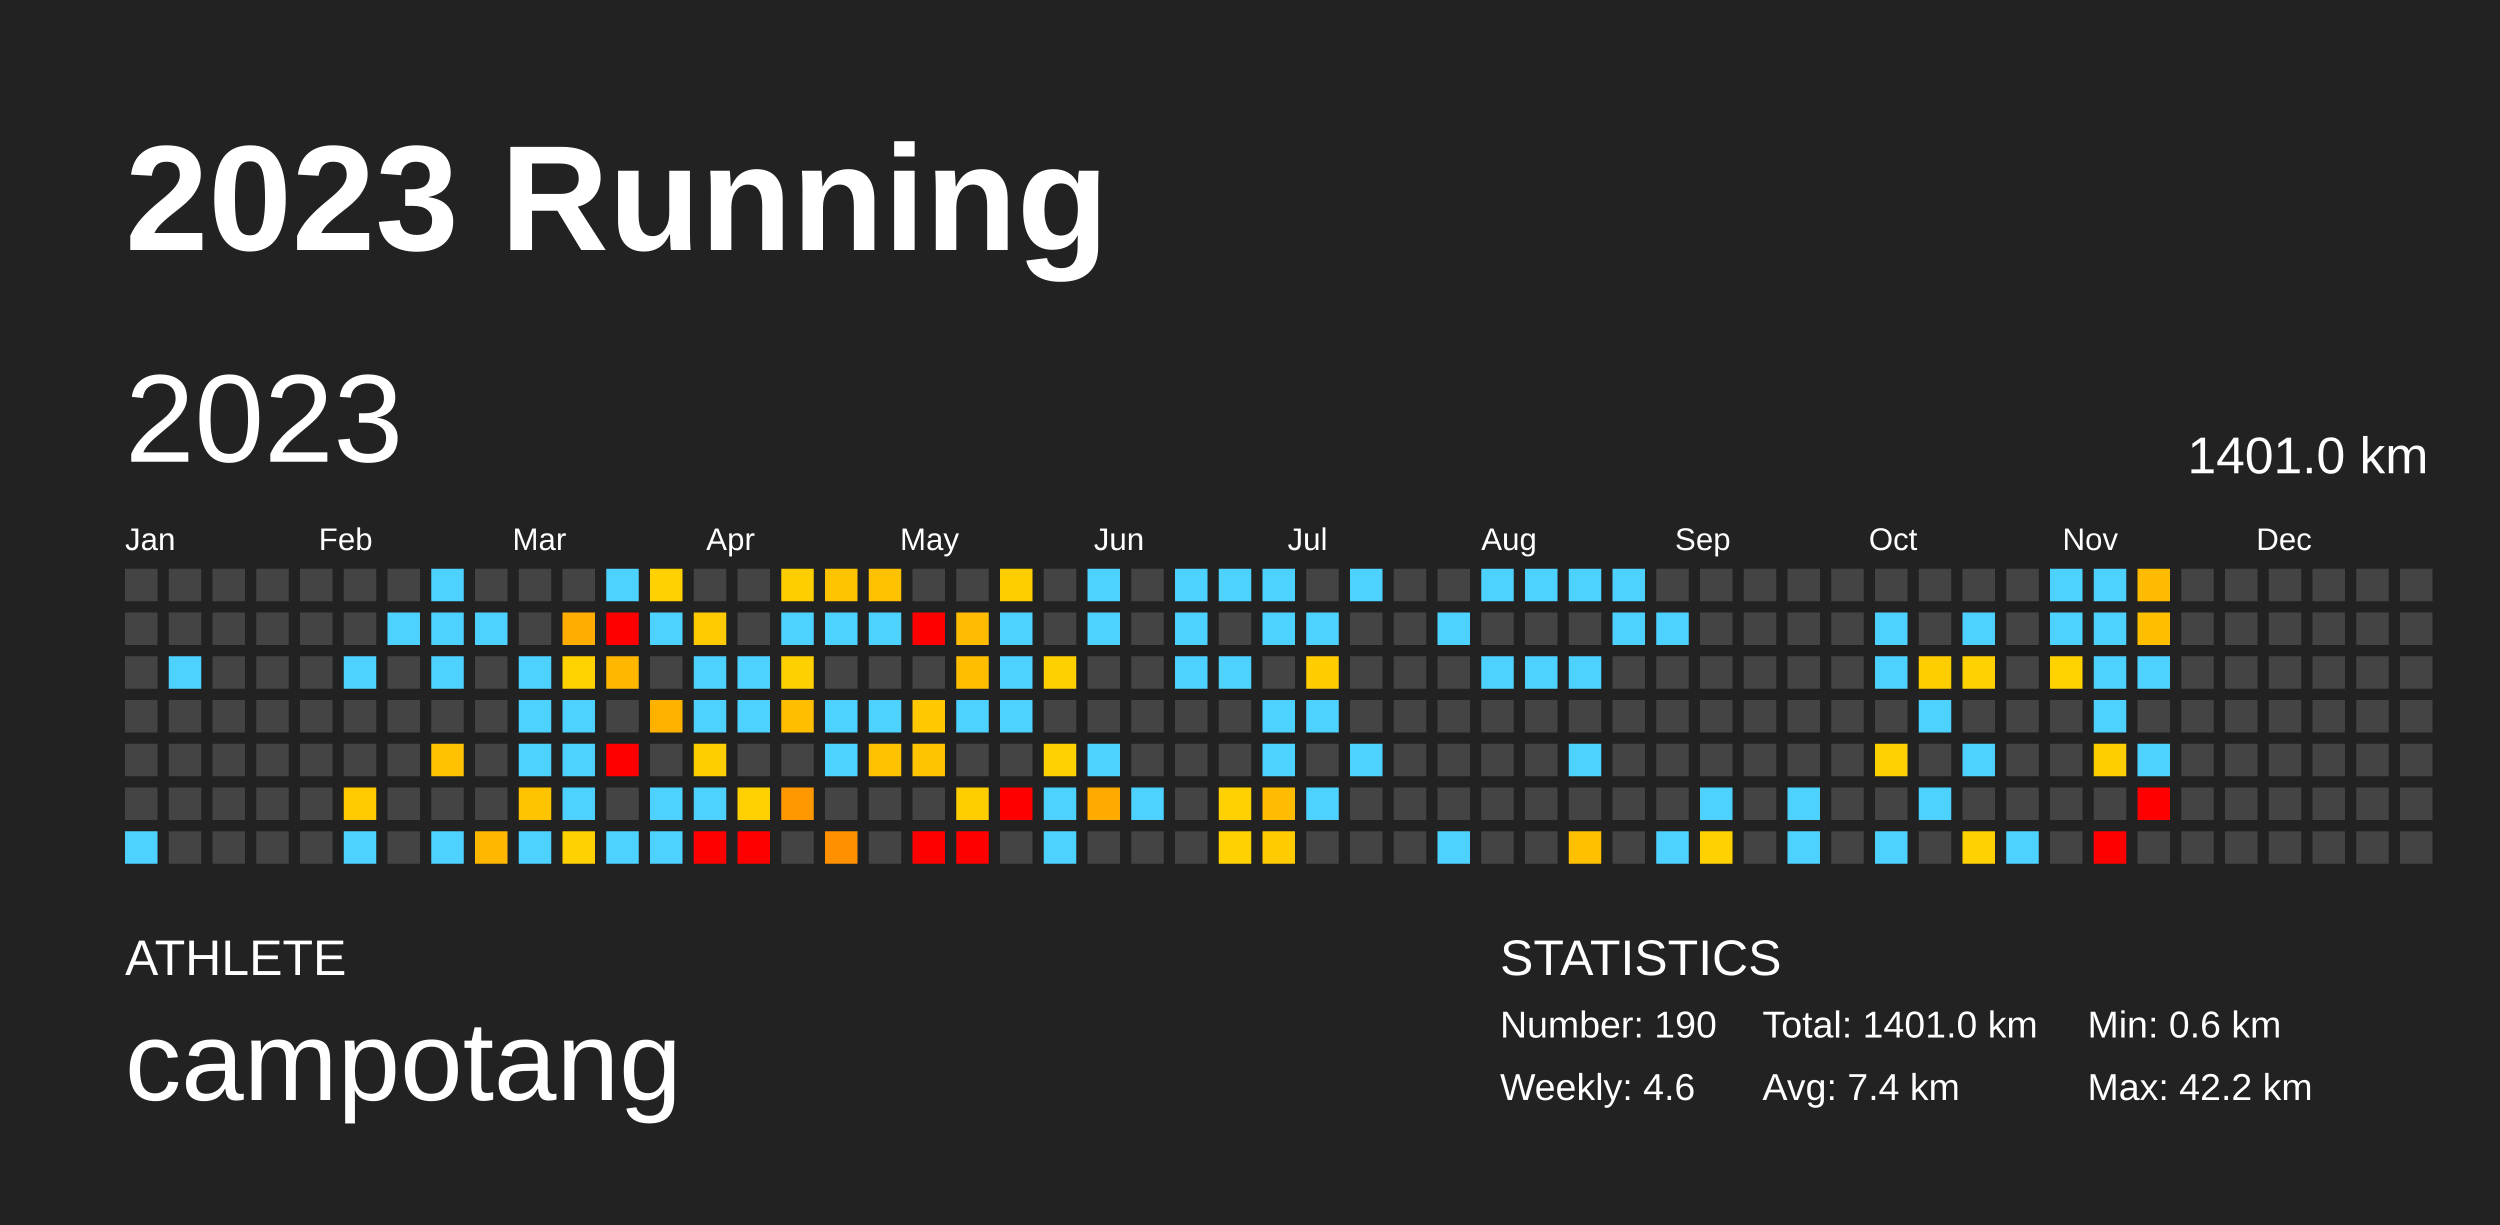
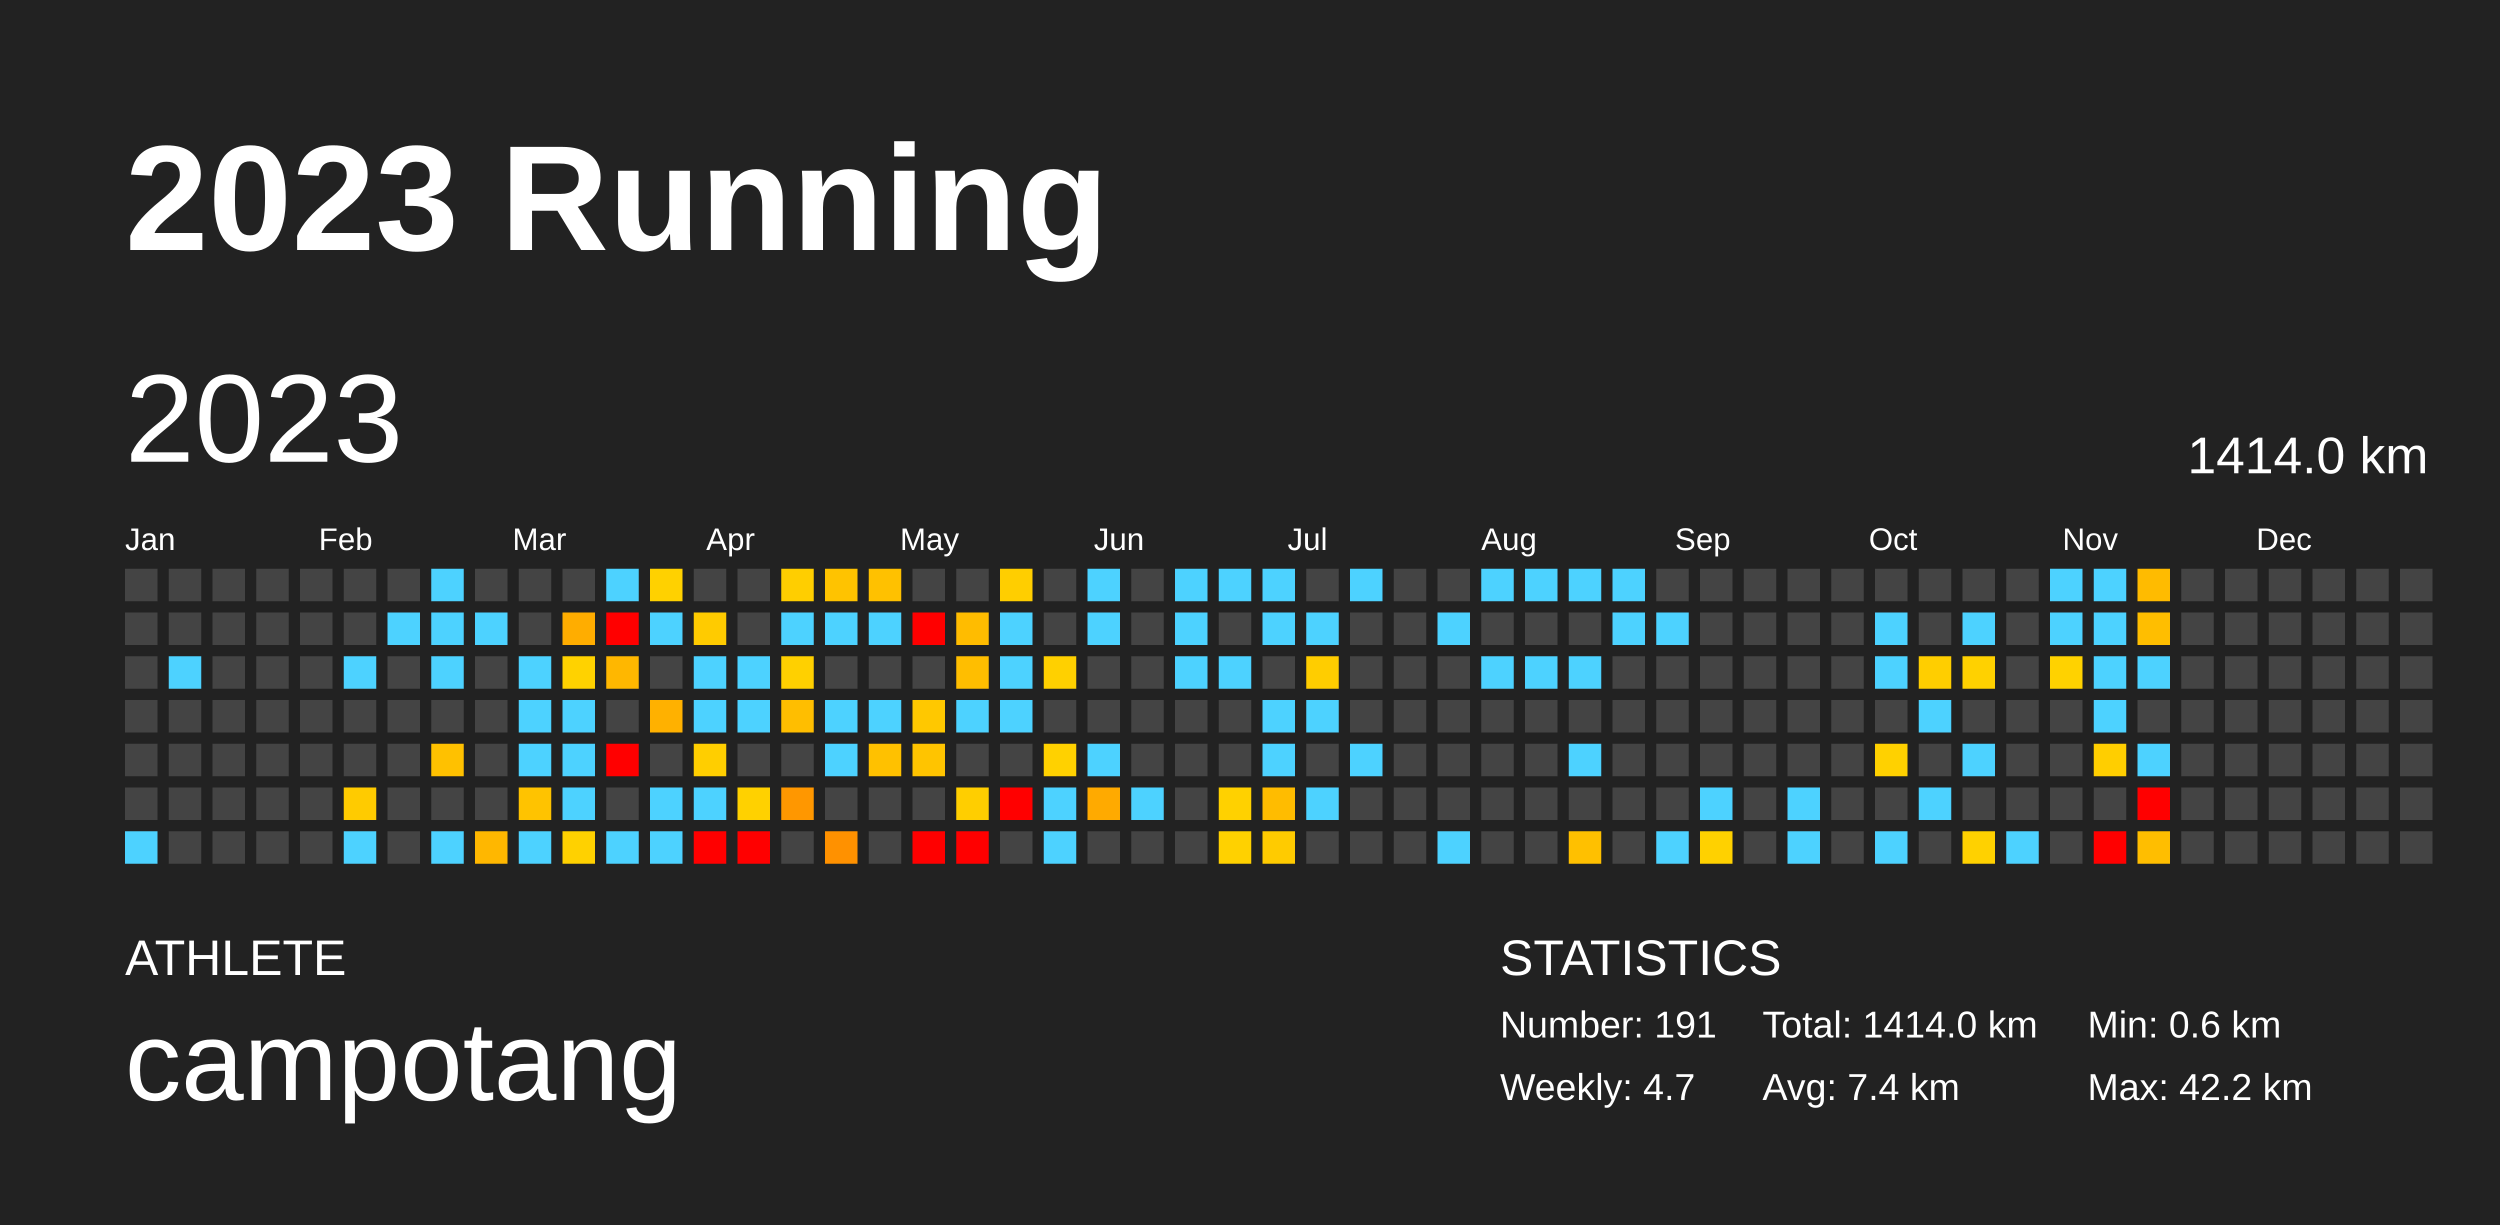
<svg xmlns="http://www.w3.org/2000/svg" baseProfile="full" height="98mm" version="1.1" viewBox="0,0,200,98" width="200mm">
  <defs />
  <rect fill="#222222" height="98" width="200" x="0" y="0" />
  <text fill="#FFFFFF" style="font-size:12px; font-family:Arial; font-weight:bold;" x="10" y="20">2023 Running</text>
  <text fill="#FFFFFF" style="font-size:4px; font-family:Arial" x="10" y="78">ATHLETE</text>
  <text fill="#FFFFFF" style="font-size:9px; font-family:Arial" x="10" y="88">campotang</text>
  <text fill="#FFFFFF" style="font-size:4px; font-family:Arial" x="120" y="78">STATISTICS</text>
-   <text fill="#FFFFFF" style="font-size:3px; font-family:Arial" x="120" y="83">Number: 190</text>
-   <text fill="#FFFFFF" style="font-size:3px; font-family:Arial" x="120" y="88">Weekly: 4.6</text>
-   <text fill="#FFFFFF" style="font-size:3px; font-family:Arial" x="141" y="83">Total: 1401.0 km</text>
+   <text fill="#FFFFFF" style="font-size:3px; font-family:Arial" x="120" y="83">Number: 191</text>
+   <text fill="#FFFFFF" style="font-size:3px; font-family:Arial" x="120" y="88">Weekly: 4.7</text>
+   <text fill="#FFFFFF" style="font-size:3px; font-family:Arial" x="141" y="83">Total: 1414.0 km</text>
  <text fill="#FFFFFF" style="font-size:3px; font-family:Arial" x="141" y="88">Avg: 7.4 km</text>
  <text fill="#FFFFFF" style="font-size:3px; font-family:Arial" x="167" y="83">Min: 0.6 km</text>
  <text fill="#FFFFFF" style="font-size:3px; font-family:Arial" x="167" y="88">Max: 42.2 km</text>
  <text dominant-baseline="hanging" fill="#FFFFFF" style="font-size:10.0px; font-family:Arial;" x="10" y="30">2023</text>
-   <text dominant-baseline="hanging" fill="#FFFFFF" style="font-size:4.125px; font-family:Arial;" x="175" y="35">1401.0 km</text>
+   <text dominant-baseline="hanging" fill="#FFFFFF" style="font-size:4.125px; font-family:Arial;" x="175" y="35">1414.0 km</text>
  <text fill="#FFFFFF" style="font-size:2.5px; font-family:Arial" x="10.0" y="44">Jan</text>
  <text fill="#FFFFFF" style="font-size:2.5px; font-family:Arial" x="25.5" y="44">Feb</text>
  <text fill="#FFFFFF" style="font-size:2.5px; font-family:Arial" x="41.0" y="44">Mar</text>
  <text fill="#FFFFFF" style="font-size:2.5px; font-family:Arial" x="56.5" y="44">Apr</text>
  <text fill="#FFFFFF" style="font-size:2.5px; font-family:Arial" x="72.0" y="44">May</text>
  <text fill="#FFFFFF" style="font-size:2.5px; font-family:Arial" x="87.5" y="44">Jun</text>
  <text fill="#FFFFFF" style="font-size:2.5px; font-family:Arial" x="103.0" y="44">Jul</text>
  <text fill="#FFFFFF" style="font-size:2.5px; font-family:Arial" x="118.5" y="44">Aug</text>
  <text fill="#FFFFFF" style="font-size:2.5px; font-family:Arial" x="134.0" y="44">Sep</text>
  <text fill="#FFFFFF" style="font-size:2.5px; font-family:Arial" x="149.5" y="44">Oct</text>
  <text fill="#FFFFFF" style="font-size:2.5px; font-family:Arial" x="165.0" y="44">Nov</text>
  <text fill="#FFFFFF" style="font-size:2.5px; font-family:Arial" x="180.5" y="44">Dec</text>
  <rect fill="#444444" height="2.6" width="2.6" x="10.0" y="45.5" />
  <rect fill="#444444" height="2.6" width="2.6" x="10.0" y="49.0" />
  <rect fill="#444444" height="2.6" width="2.6" x="10.0" y="52.5" />
  <rect fill="#444444" height="2.6" width="2.6" x="10.0" y="56.0" />
  <rect fill="#444444" height="2.6" width="2.6" x="10.0" y="59.5" />
  <rect fill="#444444" height="2.6" width="2.6" x="10.0" y="63.0" />
  <rect fill="#4dd2ff" height="2.6" width="2.6" x="10.0" y="66.5" />
  <rect fill="#444444" height="2.6" width="2.6" x="13.5" y="45.5" />
  <rect fill="#444444" height="2.6" width="2.6" x="13.5" y="49.0" />
  <rect fill="#4dd2ff" height="2.6" width="2.6" x="13.5" y="52.5" />
  <rect fill="#444444" height="2.6" width="2.6" x="13.5" y="56.0" />
  <rect fill="#444444" height="2.6" width="2.6" x="13.5" y="59.5" />
  <rect fill="#444444" height="2.6" width="2.6" x="13.5" y="63.0" />
  <rect fill="#444444" height="2.6" width="2.6" x="13.5" y="66.5" />
  <rect fill="#444444" height="2.6" width="2.6" x="17.0" y="45.5" />
  <rect fill="#444444" height="2.6" width="2.6" x="17.0" y="49.0" />
  <rect fill="#444444" height="2.6" width="2.6" x="17.0" y="52.5" />
  <rect fill="#444444" height="2.6" width="2.6" x="17.0" y="56.0" />
  <rect fill="#444444" height="2.6" width="2.6" x="17.0" y="59.5" />
  <rect fill="#444444" height="2.6" width="2.6" x="17.0" y="63.0" />
  <rect fill="#444444" height="2.6" width="2.6" x="17.0" y="66.5" />
  <rect fill="#444444" height="2.6" width="2.6" x="20.5" y="45.5" />
  <rect fill="#444444" height="2.6" width="2.6" x="20.5" y="49.0" />
  <rect fill="#444444" height="2.6" width="2.6" x="20.5" y="52.5" />
  <rect fill="#444444" height="2.6" width="2.6" x="20.5" y="56.0" />
  <rect fill="#444444" height="2.6" width="2.6" x="20.5" y="59.5" />
  <rect fill="#444444" height="2.6" width="2.6" x="20.5" y="63.0" />
  <rect fill="#444444" height="2.6" width="2.6" x="20.5" y="66.5" />
  <rect fill="#444444" height="2.6" width="2.6" x="24.0" y="45.5" />
  <rect fill="#444444" height="2.6" width="2.6" x="24.0" y="49.0" />
  <rect fill="#444444" height="2.6" width="2.6" x="24.0" y="52.5" />
  <rect fill="#444444" height="2.6" width="2.6" x="24.0" y="56.0" />
  <rect fill="#444444" height="2.6" width="2.6" x="24.0" y="59.5" />
  <rect fill="#444444" height="2.6" width="2.6" x="24.0" y="63.0" />
  <rect fill="#444444" height="2.6" width="2.6" x="24.0" y="66.5" />
  <rect fill="#444444" height="2.6" width="2.6" x="27.5" y="45.5" />
  <rect fill="#444444" height="2.6" width="2.6" x="27.5" y="49.0" />
  <rect fill="#4dd2ff" height="2.6" width="2.6" x="27.5" y="52.5" />
  <rect fill="#444444" height="2.6" width="2.6" x="27.5" y="56.0" />
  <rect fill="#444444" height="2.6" width="2.6" x="27.5" y="59.5" />
  <rect fill="#ffcb00" height="2.6" width="2.6" x="27.5" y="63.0" />
  <rect fill="#4dd2ff" height="2.6" width="2.6" x="27.5" y="66.5" />
  <rect fill="#444444" height="2.6" width="2.6" x="31.0" y="45.5" />
  <rect fill="#4dd2ff" height="2.6" width="2.6" x="31.0" y="49.0" />
  <rect fill="#444444" height="2.6" width="2.6" x="31.0" y="52.5" />
  <rect fill="#444444" height="2.6" width="2.6" x="31.0" y="56.0" />
  <rect fill="#444444" height="2.6" width="2.6" x="31.0" y="59.5" />
  <rect fill="#444444" height="2.6" width="2.6" x="31.0" y="63.0" />
  <rect fill="#444444" height="2.6" width="2.6" x="31.0" y="66.5" />
  <rect fill="#4dd2ff" height="2.6" width="2.6" x="34.5" y="45.5" />
  <rect fill="#4dd2ff" height="2.6" width="2.6" x="34.5" y="49.0" />
  <rect fill="#4dd2ff" height="2.6" width="2.6" x="34.5" y="52.5" />
  <rect fill="#444444" height="2.6" width="2.6" x="34.5" y="56.0" />
  <rect fill="#ffc100" height="2.6" width="2.6" x="34.5" y="59.5" />
  <rect fill="#444444" height="2.6" width="2.6" x="34.5" y="63.0" />
  <rect fill="#4dd2ff" height="2.6" width="2.6" x="34.5" y="66.5" />
  <rect fill="#444444" height="2.6" width="2.6" x="38.0" y="45.5" />
  <rect fill="#4dd2ff" height="2.6" width="2.6" x="38.0" y="49.0" />
  <rect fill="#444444" height="2.6" width="2.6" x="38.0" y="52.5" />
  <rect fill="#444444" height="2.6" width="2.6" x="38.0" y="56.0" />
  <rect fill="#444444" height="2.6" width="2.6" x="38.0" y="59.5" />
  <rect fill="#444444" height="2.6" width="2.6" x="38.0" y="63.0" />
  <rect fill="#ffb700" height="2.6" width="2.6" x="38.0" y="66.5" />
  <rect fill="#444444" height="2.6" width="2.6" x="41.5" y="45.5" />
  <rect fill="#444444" height="2.6" width="2.6" x="41.5" y="49.0" />
  <rect fill="#4dd2ff" height="2.6" width="2.6" x="41.5" y="52.5" />
  <rect fill="#4dd2ff" height="2.6" width="2.6" x="41.5" y="56.0" />
  <rect fill="#4dd2ff" height="2.6" width="2.6" x="41.5" y="59.5" />
  <rect fill="#ffc300" height="2.6" width="2.6" x="41.5" y="63.0" />
  <rect fill="#4dd2ff" height="2.6" width="2.6" x="41.5" y="66.5" />
  <rect fill="#444444" height="2.6" width="2.6" x="45.0" y="45.5" />
  <rect fill="#ffad00" height="2.6" width="2.6" x="45.0" y="49.0" />
  <rect fill="#ffd200" height="2.6" width="2.6" x="45.0" y="52.5" />
  <rect fill="#4dd2ff" height="2.6" width="2.6" x="45.0" y="56.0" />
  <rect fill="#4dd2ff" height="2.6" width="2.6" x="45.0" y="59.5" />
  <rect fill="#4dd2ff" height="2.6" width="2.6" x="45.0" y="63.0" />
  <rect fill="#ffd100" height="2.6" width="2.6" x="45.0" y="66.5" />
  <rect fill="#4dd2ff" height="2.6" width="2.6" x="48.5" y="45.5" />
  <rect fill="red" height="2.6" width="2.6" x="48.5" y="49.0" />
  <rect fill="#ffb700" height="2.6" width="2.6" x="48.5" y="52.5" />
  <rect fill="#444444" height="2.6" width="2.6" x="48.5" y="56.0" />
  <rect fill="red" height="2.6" width="2.6" x="48.5" y="59.5" />
  <rect fill="#444444" height="2.6" width="2.6" x="48.5" y="63.0" />
  <rect fill="#4dd2ff" height="2.6" width="2.6" x="48.5" y="66.5" />
  <rect fill="#ffd100" height="2.6" width="2.6" x="52.0" y="45.5" />
  <rect fill="#4dd2ff" height="2.6" width="2.6" x="52.0" y="49.0" />
  <rect fill="#444444" height="2.6" width="2.6" x="52.0" y="52.5" />
  <rect fill="#ffb100" height="2.6" width="2.6" x="52.0" y="56.0" />
  <rect fill="#444444" height="2.6" width="2.6" x="52.0" y="59.5" />
  <rect fill="#4dd2ff" height="2.6" width="2.6" x="52.0" y="63.0" />
  <rect fill="#4dd2ff" height="2.6" width="2.6" x="52.0" y="66.5" />
  <rect fill="#444444" height="2.6" width="2.6" x="55.5" y="45.5" />
  <rect fill="#ffcb00" height="2.6" width="2.6" x="55.5" y="49.0" />
  <rect fill="#4dd2ff" height="2.6" width="2.6" x="55.5" y="52.5" />
  <rect fill="#4dd2ff" height="2.6" width="2.6" x="55.5" y="56.0" />
  <rect fill="#ffce00" height="2.6" width="2.6" x="55.5" y="59.5" />
  <rect fill="#4dd2ff" height="2.6" width="2.6" x="55.5" y="63.0" />
  <rect fill="red" height="2.6" width="2.6" x="55.5" y="66.5" />
  <rect fill="#444444" height="2.6" width="2.6" x="59.0" y="45.5" />
  <rect fill="#444444" height="2.6" width="2.6" x="59.0" y="49.0" />
  <rect fill="#4dd2ff" height="2.6" width="2.6" x="59.0" y="52.5" />
  <rect fill="#4dd2ff" height="2.6" width="2.6" x="59.0" y="56.0" />
  <rect fill="#444444" height="2.6" width="2.6" x="59.0" y="59.5" />
  <rect fill="#ffd100" height="2.6" width="2.6" x="59.0" y="63.0" />
  <rect fill="red" height="2.6" width="2.6" x="59.0" y="66.5" />
  <rect fill="#ffce00" height="2.6" width="2.6" x="62.5" y="45.5" />
  <rect fill="#4dd2ff" height="2.6" width="2.6" x="62.5" y="49.0" />
  <rect fill="#ffd000" height="2.6" width="2.6" x="62.5" y="52.5" />
  <rect fill="#ffbe00" height="2.6" width="2.6" x="62.5" y="56.0" />
  <rect fill="#444444" height="2.6" width="2.6" x="62.5" y="59.5" />
  <rect fill="#ff9700" height="2.6" width="2.6" x="62.5" y="63.0" />
  <rect fill="#444444" height="2.6" width="2.6" x="62.5" y="66.5" />
  <rect fill="#ffc300" height="2.6" width="2.6" x="66.0" y="45.5" />
  <rect fill="#4dd2ff" height="2.6" width="2.6" x="66.0" y="49.0" />
  <rect fill="#444444" height="2.6" width="2.6" x="66.0" y="52.5" />
  <rect fill="#4dd2ff" height="2.6" width="2.6" x="66.0" y="56.0" />
  <rect fill="#4dd2ff" height="2.6" width="2.6" x="66.0" y="59.5" />
  <rect fill="#444444" height="2.6" width="2.6" x="66.0" y="63.0" />
  <rect fill="#ff9100" height="2.6" width="2.6" x="66.0" y="66.5" />
  <rect fill="#ffc100" height="2.6" width="2.6" x="69.5" y="45.5" />
  <rect fill="#4dd2ff" height="2.6" width="2.6" x="69.5" y="49.0" />
  <rect fill="#444444" height="2.6" width="2.6" x="69.5" y="52.5" />
  <rect fill="#4dd2ff" height="2.6" width="2.6" x="69.5" y="56.0" />
  <rect fill="#ffc100" height="2.6" width="2.6" x="69.5" y="59.5" />
  <rect fill="#444444" height="2.6" width="2.6" x="69.5" y="63.0" />
  <rect fill="#444444" height="2.6" width="2.6" x="69.5" y="66.5" />
  <rect fill="#444444" height="2.6" width="2.6" x="73.0" y="45.5" />
  <rect fill="red" height="2.6" width="2.6" x="73.0" y="49.0" />
  <rect fill="#444444" height="2.6" width="2.6" x="73.0" y="52.5" />
  <rect fill="#ffc800" height="2.6" width="2.6" x="73.0" y="56.0" />
  <rect fill="#ffc400" height="2.6" width="2.6" x="73.0" y="59.5" />
  <rect fill="#444444" height="2.6" width="2.6" x="73.0" y="63.0" />
  <rect fill="red" height="2.6" width="2.6" x="73.0" y="66.5" />
  <rect fill="#444444" height="2.6" width="2.6" x="76.5" y="45.5" />
  <rect fill="#ffbc00" height="2.6" width="2.6" x="76.5" y="49.0" />
  <rect fill="#ffbe00" height="2.6" width="2.6" x="76.5" y="52.5" />
  <rect fill="#4dd2ff" height="2.6" width="2.6" x="76.5" y="56.0" />
  <rect fill="#444444" height="2.6" width="2.6" x="76.5" y="59.5" />
  <rect fill="#ffce00" height="2.6" width="2.6" x="76.5" y="63.0" />
  <rect fill="red" height="2.6" width="2.6" x="76.5" y="66.5" />
  <rect fill="#ffce00" height="2.6" width="2.6" x="80.0" y="45.5" />
  <rect fill="#4dd2ff" height="2.6" width="2.6" x="80.0" y="49.0" />
  <rect fill="#4dd2ff" height="2.6" width="2.6" x="80.0" y="52.5" />
  <rect fill="#4dd2ff" height="2.6" width="2.6" x="80.0" y="56.0" />
  <rect fill="#444444" height="2.6" width="2.6" x="80.0" y="59.5" />
  <rect fill="red" height="2.6" width="2.6" x="80.0" y="63.0" />
  <rect fill="#444444" height="2.6" width="2.6" x="80.0" y="66.5" />
  <rect fill="#444444" height="2.6" width="2.6" x="83.5" y="45.5" />
  <rect fill="#444444" height="2.6" width="2.6" x="83.5" y="49.0" />
  <rect fill="#ffd000" height="2.6" width="2.6" x="83.5" y="52.5" />
  <rect fill="#444444" height="2.6" width="2.6" x="83.5" y="56.0" />
  <rect fill="#ffd100" height="2.6" width="2.6" x="83.5" y="59.5" />
  <rect fill="#4dd2ff" height="2.6" width="2.6" x="83.5" y="63.0" />
  <rect fill="#4dd2ff" height="2.6" width="2.6" x="83.5" y="66.5" />
  <rect fill="#4dd2ff" height="2.6" width="2.6" x="87.0" y="45.5" />
  <rect fill="#4dd2ff" height="2.6" width="2.6" x="87.0" y="49.0" />
  <rect fill="#444444" height="2.6" width="2.6" x="87.0" y="52.5" />
  <rect fill="#444444" height="2.6" width="2.6" x="87.0" y="56.0" />
  <rect fill="#4dd2ff" height="2.6" width="2.6" x="87.0" y="59.5" />
  <rect fill="#ffaa00" height="2.6" width="2.6" x="87.0" y="63.0" />
  <rect fill="#444444" height="2.6" width="2.6" x="87.0" y="66.5" />
  <rect fill="#444444" height="2.6" width="2.6" x="90.5" y="45.5" />
  <rect fill="#444444" height="2.6" width="2.6" x="90.5" y="49.0" />
  <rect fill="#444444" height="2.6" width="2.6" x="90.5" y="52.5" />
  <rect fill="#444444" height="2.6" width="2.6" x="90.5" y="56.0" />
  <rect fill="#444444" height="2.6" width="2.6" x="90.5" y="59.5" />
  <rect fill="#4dd2ff" height="2.6" width="2.6" x="90.5" y="63.0" />
  <rect fill="#444444" height="2.6" width="2.6" x="90.5" y="66.5" />
  <rect fill="#4dd2ff" height="2.6" width="2.6" x="94.0" y="45.5" />
  <rect fill="#4dd2ff" height="2.6" width="2.6" x="94.0" y="49.0" />
  <rect fill="#4dd2ff" height="2.6" width="2.6" x="94.0" y="52.5" />
  <rect fill="#444444" height="2.6" width="2.6" x="94.0" y="56.0" />
  <rect fill="#444444" height="2.6" width="2.6" x="94.0" y="59.5" />
  <rect fill="#444444" height="2.6" width="2.6" x="94.0" y="63.0" />
  <rect fill="#444444" height="2.6" width="2.6" x="94.0" y="66.5" />
  <rect fill="#4dd2ff" height="2.6" width="2.6" x="97.5" y="45.5" />
  <rect fill="#444444" height="2.6" width="2.6" x="97.5" y="49.0" />
  <rect fill="#4dd2ff" height="2.6" width="2.6" x="97.5" y="52.5" />
  <rect fill="#444444" height="2.6" width="2.6" x="97.5" y="56.0" />
  <rect fill="#444444" height="2.6" width="2.6" x="97.5" y="59.5" />
  <rect fill="#ffd100" height="2.6" width="2.6" x="97.5" y="63.0" />
  <rect fill="#ffd100" height="2.6" width="2.6" x="97.5" y="66.5" />
  <rect fill="#4dd2ff" height="2.6" width="2.6" x="101.0" y="45.5" />
  <rect fill="#4dd2ff" height="2.6" width="2.6" x="101.0" y="49.0" />
  <rect fill="#444444" height="2.6" width="2.6" x="101.0" y="52.5" />
  <rect fill="#4dd2ff" height="2.6" width="2.6" x="101.0" y="56.0" />
  <rect fill="#4dd2ff" height="2.6" width="2.6" x="101.0" y="59.5" />
  <rect fill="#ffbc00" height="2.6" width="2.6" x="101.0" y="63.0" />
  <rect fill="#ffcb00" height="2.6" width="2.6" x="101.0" y="66.5" />
  <rect fill="#444444" height="2.6" width="2.6" x="104.5" y="45.5" />
  <rect fill="#4dd2ff" height="2.6" width="2.6" x="104.5" y="49.0" />
  <rect fill="#ffcd00" height="2.6" width="2.6" x="104.5" y="52.5" />
  <rect fill="#4dd2ff" height="2.6" width="2.6" x="104.5" y="56.0" />
  <rect fill="#444444" height="2.6" width="2.6" x="104.5" y="59.5" />
  <rect fill="#4dd2ff" height="2.6" width="2.6" x="104.5" y="63.0" />
  <rect fill="#444444" height="2.6" width="2.6" x="104.5" y="66.5" />
  <rect fill="#4dd2ff" height="2.6" width="2.6" x="108.0" y="45.5" />
  <rect fill="#444444" height="2.6" width="2.6" x="108.0" y="49.0" />
  <rect fill="#444444" height="2.6" width="2.6" x="108.0" y="52.5" />
  <rect fill="#444444" height="2.6" width="2.6" x="108.0" y="56.0" />
  <rect fill="#4dd2ff" height="2.6" width="2.6" x="108.0" y="59.5" />
  <rect fill="#444444" height="2.6" width="2.6" x="108.0" y="63.0" />
  <rect fill="#444444" height="2.6" width="2.6" x="108.0" y="66.5" />
  <rect fill="#444444" height="2.6" width="2.6" x="111.5" y="45.5" />
  <rect fill="#444444" height="2.6" width="2.6" x="111.5" y="49.0" />
  <rect fill="#444444" height="2.6" width="2.6" x="111.5" y="52.5" />
  <rect fill="#444444" height="2.6" width="2.6" x="111.5" y="56.0" />
  <rect fill="#444444" height="2.6" width="2.6" x="111.5" y="59.5" />
  <rect fill="#444444" height="2.6" width="2.6" x="111.5" y="63.0" />
  <rect fill="#444444" height="2.6" width="2.6" x="111.5" y="66.5" />
  <rect fill="#444444" height="2.6" width="2.6" x="115.0" y="45.5" />
  <rect fill="#4dd2ff" height="2.6" width="2.6" x="115.0" y="49.0" />
  <rect fill="#444444" height="2.6" width="2.6" x="115.0" y="52.5" />
  <rect fill="#444444" height="2.6" width="2.6" x="115.0" y="56.0" />
  <rect fill="#444444" height="2.6" width="2.6" x="115.0" y="59.5" />
  <rect fill="#444444" height="2.6" width="2.6" x="115.0" y="63.0" />
  <rect fill="#4dd2ff" height="2.6" width="2.6" x="115.0" y="66.5" />
  <rect fill="#4dd2ff" height="2.6" width="2.6" x="118.5" y="45.5" />
  <rect fill="#444444" height="2.6" width="2.6" x="118.5" y="49.0" />
  <rect fill="#4dd2ff" height="2.6" width="2.6" x="118.5" y="52.5" />
  <rect fill="#444444" height="2.6" width="2.6" x="118.5" y="56.0" />
  <rect fill="#444444" height="2.6" width="2.6" x="118.5" y="59.5" />
  <rect fill="#444444" height="2.6" width="2.6" x="118.5" y="63.0" />
  <rect fill="#444444" height="2.6" width="2.6" x="118.5" y="66.5" />
  <rect fill="#4dd2ff" height="2.6" width="2.6" x="122.0" y="45.5" />
  <rect fill="#444444" height="2.6" width="2.6" x="122.0" y="49.0" />
  <rect fill="#4dd2ff" height="2.6" width="2.6" x="122.0" y="52.5" />
  <rect fill="#444444" height="2.6" width="2.6" x="122.0" y="56.0" />
  <rect fill="#444444" height="2.6" width="2.6" x="122.0" y="59.5" />
  <rect fill="#444444" height="2.6" width="2.6" x="122.0" y="63.0" />
  <rect fill="#444444" height="2.6" width="2.6" x="122.0" y="66.5" />
  <rect fill="#4dd2ff" height="2.6" width="2.6" x="125.5" y="45.5" />
  <rect fill="#444444" height="2.6" width="2.6" x="125.5" y="49.0" />
  <rect fill="#4dd2ff" height="2.6" width="2.6" x="125.5" y="52.5" />
  <rect fill="#444444" height="2.6" width="2.6" x="125.5" y="56.0" />
  <rect fill="#4dd2ff" height="2.6" width="2.6" x="125.5" y="59.5" />
  <rect fill="#444444" height="2.6" width="2.6" x="125.5" y="63.0" />
  <rect fill="#ffc000" height="2.6" width="2.6" x="125.5" y="66.5" />
  <rect fill="#4dd2ff" height="2.6" width="2.6" x="129.0" y="45.5" />
  <rect fill="#4dd2ff" height="2.6" width="2.6" x="129.0" y="49.0" />
  <rect fill="#444444" height="2.6" width="2.6" x="129.0" y="52.5" />
  <rect fill="#444444" height="2.6" width="2.6" x="129.0" y="56.0" />
  <rect fill="#444444" height="2.6" width="2.6" x="129.0" y="59.5" />
  <rect fill="#444444" height="2.6" width="2.6" x="129.0" y="63.0" />
  <rect fill="#444444" height="2.6" width="2.6" x="129.0" y="66.5" />
  <rect fill="#444444" height="2.6" width="2.6" x="132.5" y="45.5" />
  <rect fill="#4dd2ff" height="2.6" width="2.6" x="132.5" y="49.0" />
  <rect fill="#444444" height="2.6" width="2.6" x="132.5" y="52.5" />
  <rect fill="#444444" height="2.6" width="2.6" x="132.5" y="56.0" />
  <rect fill="#444444" height="2.6" width="2.6" x="132.5" y="59.5" />
  <rect fill="#444444" height="2.6" width="2.6" x="132.5" y="63.0" />
  <rect fill="#4dd2ff" height="2.6" width="2.6" x="132.5" y="66.5" />
  <rect fill="#444444" height="2.6" width="2.6" x="136.0" y="45.5" />
  <rect fill="#444444" height="2.6" width="2.6" x="136.0" y="49.0" />
  <rect fill="#444444" height="2.6" width="2.6" x="136.0" y="52.5" />
  <rect fill="#444444" height="2.6" width="2.6" x="136.0" y="56.0" />
  <rect fill="#444444" height="2.6" width="2.6" x="136.0" y="59.5" />
  <rect fill="#4dd2ff" height="2.6" width="2.6" x="136.0" y="63.0" />
  <rect fill="#ffd100" height="2.6" width="2.6" x="136.0" y="66.5" />
  <rect fill="#444444" height="2.6" width="2.6" x="139.5" y="45.5" />
  <rect fill="#444444" height="2.6" width="2.6" x="139.5" y="49.0" />
  <rect fill="#444444" height="2.6" width="2.6" x="139.5" y="52.5" />
  <rect fill="#444444" height="2.6" width="2.6" x="139.5" y="56.0" />
  <rect fill="#444444" height="2.6" width="2.6" x="139.5" y="59.5" />
  <rect fill="#444444" height="2.6" width="2.6" x="139.5" y="63.0" />
  <rect fill="#444444" height="2.6" width="2.6" x="139.5" y="66.5" />
  <rect fill="#444444" height="2.6" width="2.6" x="143.0" y="45.5" />
  <rect fill="#444444" height="2.6" width="2.6" x="143.0" y="49.0" />
  <rect fill="#444444" height="2.6" width="2.6" x="143.0" y="52.5" />
  <rect fill="#444444" height="2.6" width="2.6" x="143.0" y="56.0" />
  <rect fill="#444444" height="2.6" width="2.6" x="143.0" y="59.5" />
  <rect fill="#4dd2ff" height="2.6" width="2.6" x="143.0" y="63.0" />
  <rect fill="#4dd2ff" height="2.6" width="2.6" x="143.0" y="66.5" />
  <rect fill="#444444" height="2.6" width="2.6" x="146.5" y="45.5" />
  <rect fill="#444444" height="2.6" width="2.6" x="146.5" y="49.0" />
  <rect fill="#444444" height="2.6" width="2.6" x="146.5" y="52.5" />
  <rect fill="#444444" height="2.6" width="2.6" x="146.5" y="56.0" />
  <rect fill="#444444" height="2.6" width="2.6" x="146.5" y="59.5" />
  <rect fill="#444444" height="2.6" width="2.6" x="146.5" y="63.0" />
  <rect fill="#444444" height="2.6" width="2.6" x="146.5" y="66.5" />
  <rect fill="#444444" height="2.6" width="2.6" x="150.0" y="45.5" />
  <rect fill="#4dd2ff" height="2.6" width="2.6" x="150.0" y="49.0" />
  <rect fill="#4dd2ff" height="2.6" width="2.6" x="150.0" y="52.5" />
  <rect fill="#444444" height="2.6" width="2.6" x="150.0" y="56.0" />
  <rect fill="#ffd100" height="2.6" width="2.6" x="150.0" y="59.5" />
  <rect fill="#444444" height="2.6" width="2.6" x="150.0" y="63.0" />
  <rect fill="#4dd2ff" height="2.6" width="2.6" x="150.0" y="66.5" />
  <rect fill="#444444" height="2.6" width="2.6" x="153.5" y="45.5" />
  <rect fill="#444444" height="2.6" width="2.6" x="153.5" y="49.0" />
  <rect fill="#ffce00" height="2.6" width="2.6" x="153.5" y="52.5" />
  <rect fill="#4dd2ff" height="2.6" width="2.6" x="153.5" y="56.0" />
  <rect fill="#444444" height="2.6" width="2.6" x="153.5" y="59.5" />
  <rect fill="#4dd2ff" height="2.6" width="2.6" x="153.5" y="63.0" />
  <rect fill="#444444" height="2.6" width="2.6" x="153.5" y="66.5" />
  <rect fill="#444444" height="2.6" width="2.6" x="157.0" y="45.5" />
  <rect fill="#4dd2ff" height="2.6" width="2.6" x="157.0" y="49.0" />
  <rect fill="#ffd100" height="2.6" width="2.6" x="157.0" y="52.5" />
  <rect fill="#444444" height="2.6" width="2.6" x="157.0" y="56.0" />
  <rect fill="#4dd2ff" height="2.6" width="2.6" x="157.0" y="59.5" />
  <rect fill="#444444" height="2.6" width="2.6" x="157.0" y="63.0" />
  <rect fill="#ffd100" height="2.6" width="2.6" x="157.0" y="66.5" />
  <rect fill="#444444" height="2.6" width="2.6" x="160.5" y="45.5" />
  <rect fill="#444444" height="2.6" width="2.6" x="160.5" y="49.0" />
  <rect fill="#444444" height="2.6" width="2.6" x="160.5" y="52.5" />
  <rect fill="#444444" height="2.6" width="2.6" x="160.5" y="56.0" />
  <rect fill="#444444" height="2.6" width="2.6" x="160.5" y="59.5" />
  <rect fill="#444444" height="2.6" width="2.6" x="160.5" y="63.0" />
  <rect fill="#4dd2ff" height="2.6" width="2.6" x="160.5" y="66.5" />
  <rect fill="#4dd2ff" height="2.6" width="2.6" x="164.0" y="45.5" />
  <rect fill="#4dd2ff" height="2.6" width="2.6" x="164.0" y="49.0" />
  <rect fill="#ffd200" height="2.6" width="2.6" x="164.0" y="52.5" />
  <rect fill="#444444" height="2.6" width="2.6" x="164.0" y="56.0" />
  <rect fill="#444444" height="2.6" width="2.6" x="164.0" y="59.5" />
  <rect fill="#444444" height="2.6" width="2.6" x="164.0" y="63.0" />
  <rect fill="#444444" height="2.6" width="2.6" x="164.0" y="66.5" />
  <rect fill="#4dd2ff" height="2.6" width="2.6" x="167.5" y="45.5" />
  <rect fill="#4dd2ff" height="2.6" width="2.6" x="167.5" y="49.0" />
  <rect fill="#4dd2ff" height="2.6" width="2.6" x="167.5" y="52.5" />
  <rect fill="#4dd2ff" height="2.6" width="2.6" x="167.5" y="56.0" />
  <rect fill="#ffce00" height="2.6" width="2.6" x="167.5" y="59.5" />
  <rect fill="#444444" height="2.6" width="2.6" x="167.5" y="63.0" />
  <rect fill="red" height="2.6" width="2.6" x="167.5" y="66.5" />
  <rect fill="#ffbb00" height="2.6" width="2.6" x="171.0" y="45.5" />
  <rect fill="#ffbe00" height="2.6" width="2.6" x="171.0" y="49.0" />
  <rect fill="#4dd2ff" height="2.6" width="2.6" x="171.0" y="52.5" />
  <rect fill="#444444" height="2.6" width="2.6" x="171.0" y="56.0" />
  <rect fill="#4dd2ff" height="2.6" width="2.6" x="171.0" y="59.5" />
  <rect fill="red" height="2.6" width="2.6" x="171.0" y="63.0" />
-   <rect fill="#444444" height="2.6" width="2.6" x="171.0" y="66.5" />
+   <rect fill="#ffbe00" height="2.6" width="2.6" x="171.0" y="66.5" />
  <rect fill="#444444" height="2.6" width="2.6" x="174.5" y="45.5" />
  <rect fill="#444444" height="2.6" width="2.6" x="174.5" y="49.0" />
  <rect fill="#444444" height="2.6" width="2.6" x="174.5" y="52.5" />
  <rect fill="#444444" height="2.6" width="2.6" x="174.5" y="56.0" />
  <rect fill="#444444" height="2.6" width="2.6" x="174.5" y="59.5" />
  <rect fill="#444444" height="2.6" width="2.6" x="174.5" y="63.0" />
  <rect fill="#444444" height="2.6" width="2.6" x="174.5" y="66.5" />
  <rect fill="#444444" height="2.6" width="2.6" x="178.0" y="45.5" />
  <rect fill="#444444" height="2.6" width="2.6" x="178.0" y="49.0" />
  <rect fill="#444444" height="2.6" width="2.6" x="178.0" y="52.5" />
  <rect fill="#444444" height="2.6" width="2.6" x="178.0" y="56.0" />
  <rect fill="#444444" height="2.6" width="2.6" x="178.0" y="59.5" />
  <rect fill="#444444" height="2.6" width="2.6" x="178.0" y="63.0" />
  <rect fill="#444444" height="2.6" width="2.6" x="178.0" y="66.5" />
  <rect fill="#444444" height="2.6" width="2.6" x="181.5" y="45.5" />
  <rect fill="#444444" height="2.6" width="2.6" x="181.5" y="49.0" />
  <rect fill="#444444" height="2.6" width="2.6" x="181.5" y="52.5" />
  <rect fill="#444444" height="2.6" width="2.6" x="181.5" y="56.0" />
  <rect fill="#444444" height="2.6" width="2.6" x="181.5" y="59.5" />
  <rect fill="#444444" height="2.6" width="2.6" x="181.5" y="63.0" />
  <rect fill="#444444" height="2.6" width="2.6" x="181.5" y="66.5" />
  <rect fill="#444444" height="2.6" width="2.6" x="185.0" y="45.5" />
  <rect fill="#444444" height="2.6" width="2.6" x="185.0" y="49.0" />
  <rect fill="#444444" height="2.6" width="2.6" x="185.0" y="52.5" />
  <rect fill="#444444" height="2.6" width="2.6" x="185.0" y="56.0" />
  <rect fill="#444444" height="2.6" width="2.6" x="185.0" y="59.5" />
  <rect fill="#444444" height="2.6" width="2.6" x="185.0" y="63.0" />
  <rect fill="#444444" height="2.6" width="2.6" x="185.0" y="66.5" />
  <rect fill="#444444" height="2.6" width="2.6" x="188.5" y="45.5" />
  <rect fill="#444444" height="2.6" width="2.6" x="188.5" y="49.0" />
  <rect fill="#444444" height="2.6" width="2.6" x="188.5" y="52.5" />
  <rect fill="#444444" height="2.6" width="2.6" x="188.5" y="56.0" />
  <rect fill="#444444" height="2.6" width="2.6" x="188.5" y="59.5" />
  <rect fill="#444444" height="2.6" width="2.6" x="188.5" y="63.0" />
  <rect fill="#444444" height="2.6" width="2.6" x="188.5" y="66.5" />
  <rect fill="#444444" height="2.6" width="2.6" x="192.0" y="45.5" />
  <rect fill="#444444" height="2.6" width="2.6" x="192.0" y="49.0" />
  <rect fill="#444444" height="2.6" width="2.6" x="192.0" y="52.5" />
  <rect fill="#444444" height="2.6" width="2.6" x="192.0" y="56.0" />
  <rect fill="#444444" height="2.6" width="2.6" x="192.0" y="59.5" />
  <rect fill="#444444" height="2.6" width="2.6" x="192.0" y="63.0" />
  <rect fill="#444444" height="2.6" width="2.6" x="192.0" y="66.5" />
</svg>
